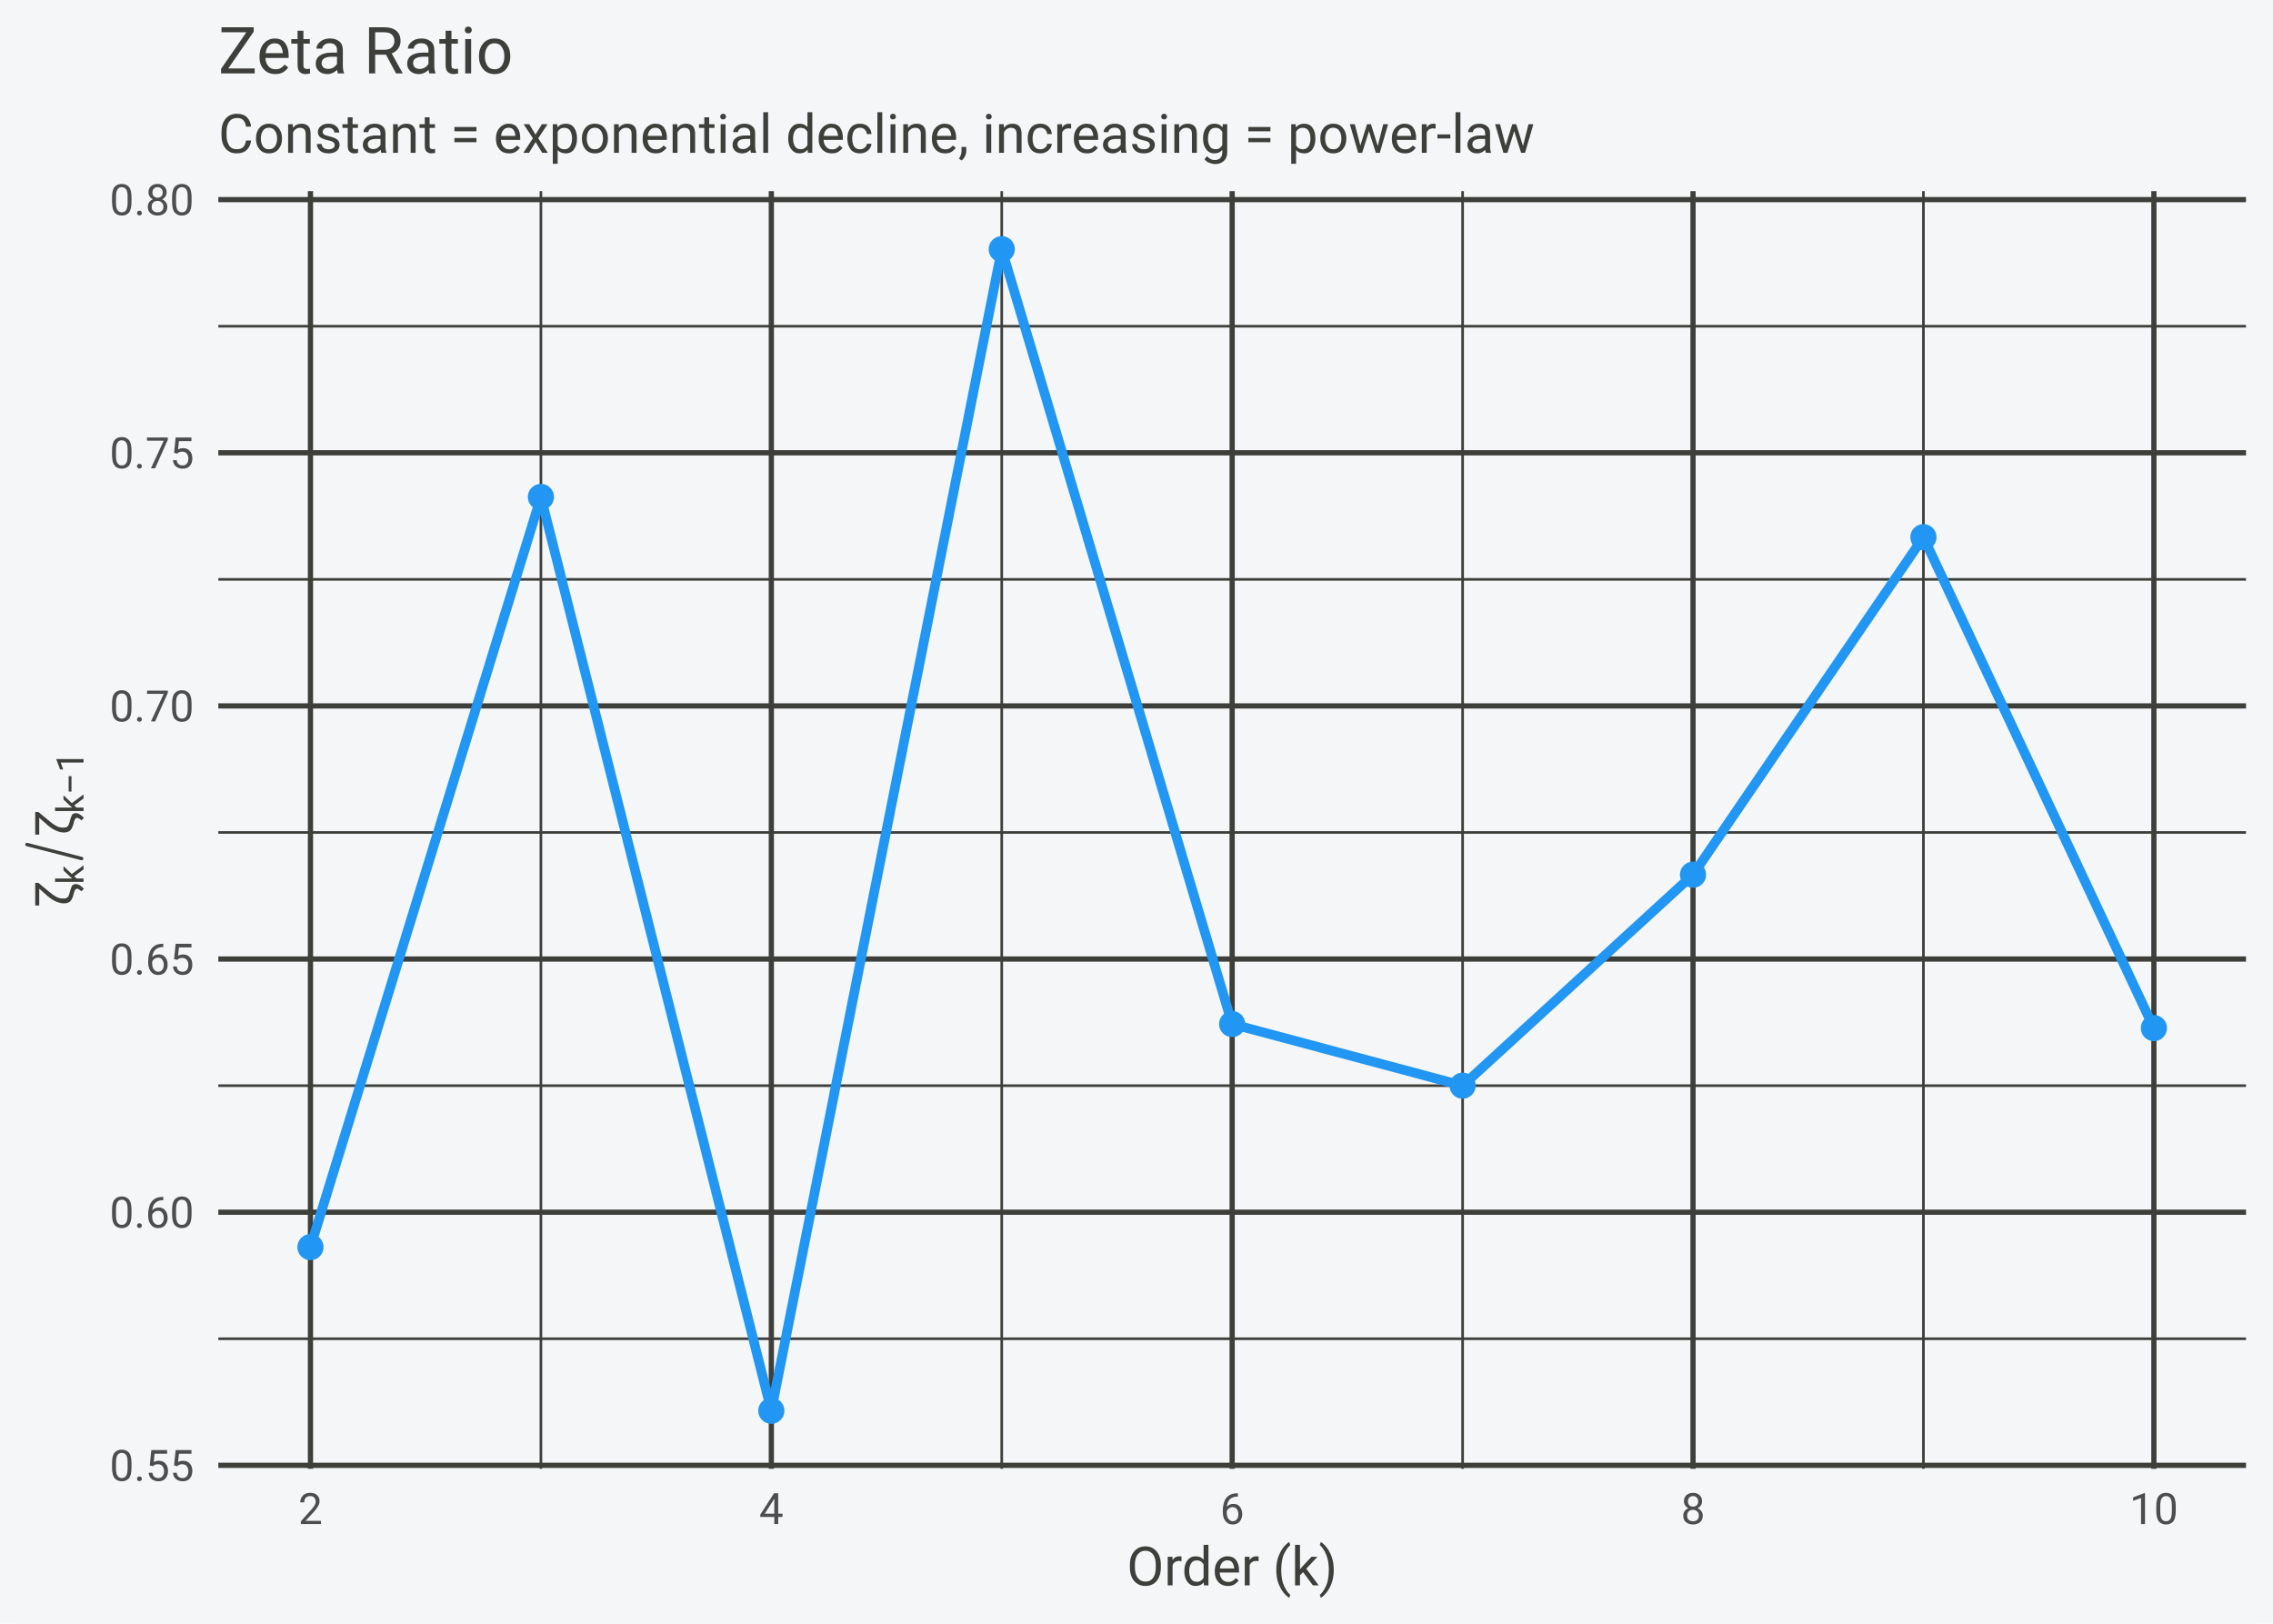
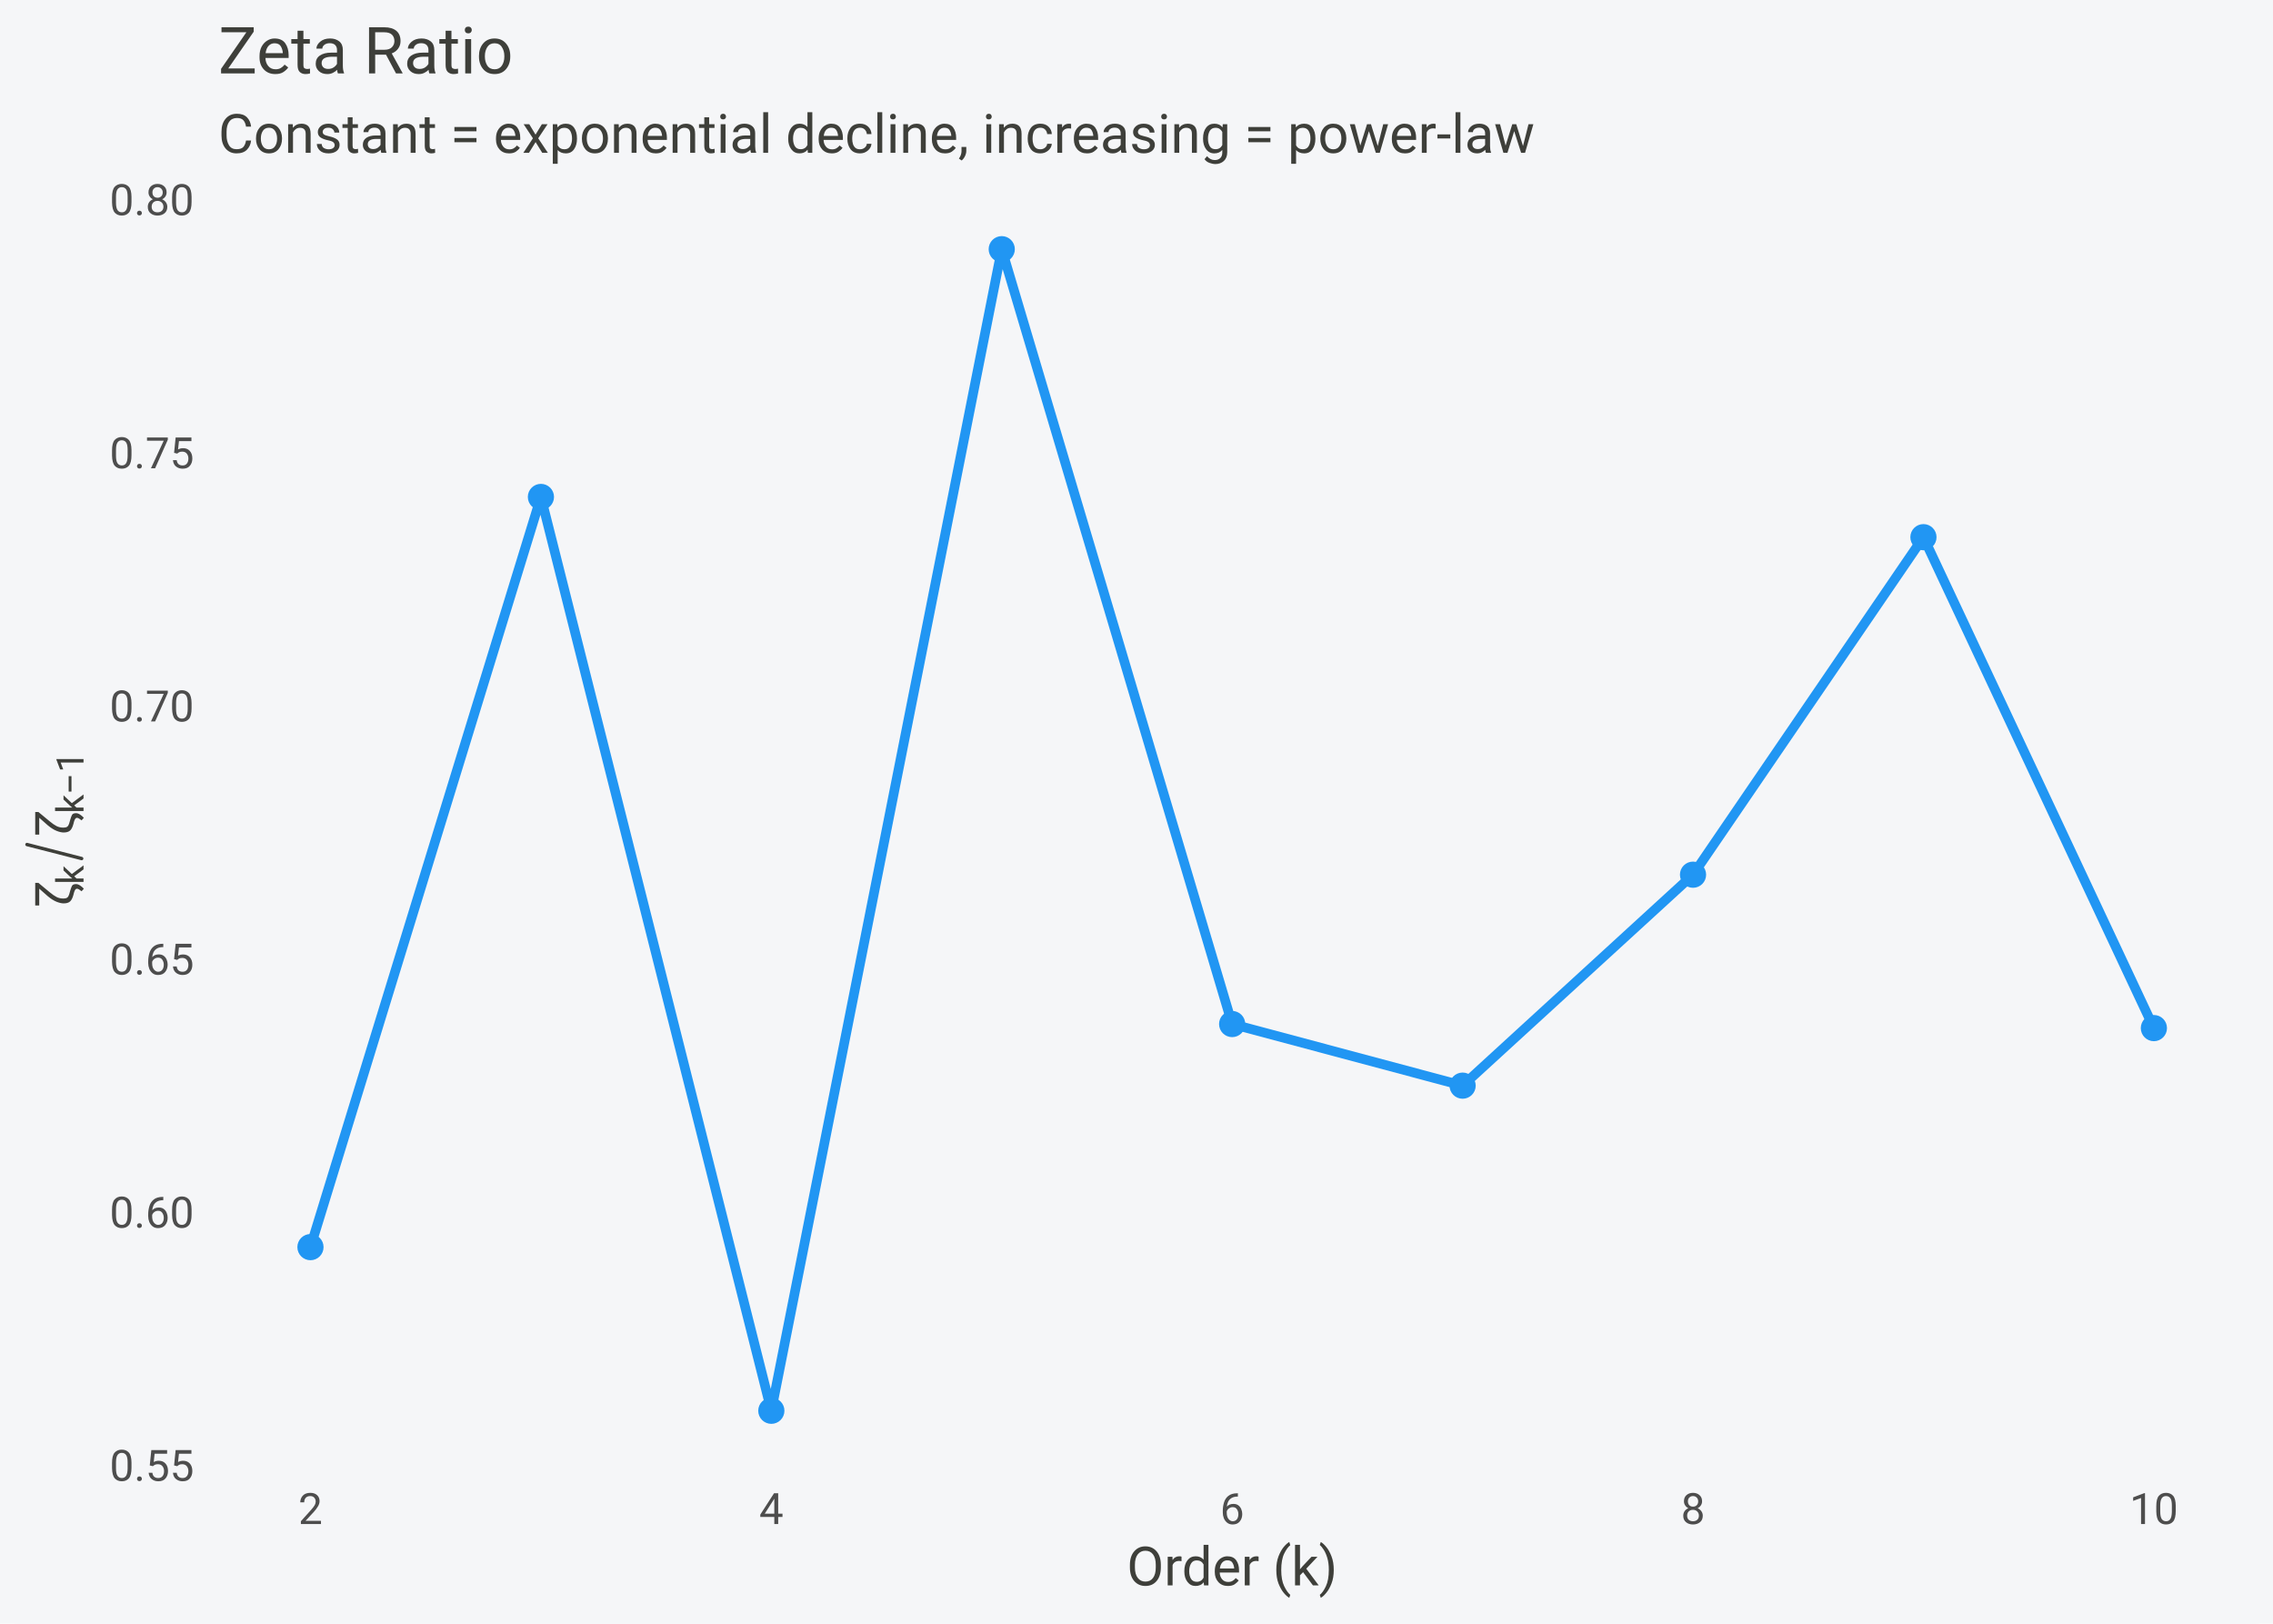
<svg xmlns="http://www.w3.org/2000/svg" width="504.00pt" height="360.00pt" viewBox="0 0 504.00 360.00">
  <g class="svglite">
    <defs>
      <style type="text/css">
    /* theme-aware-processed */
    .svglite line, .svglite polyline, .svglite polygon, .svglite path, .svglite circle {
      fill: none;
      stroke: #3E3F3A;
      stroke-linecap: round;
      stroke-linejoin: round;
      stroke-miterlimit: 10.00;
    }
    .svglite &gt; g &gt; rect {
      fill: none;
      stroke: #3E3F3A;
      stroke-linecap: round;
      stroke-linejoin: round;
      stroke-miterlimit: 10.00;
    }
    .svglite text {
      white-space: pre;
      fill: #3E3F3A;
    }
    .svglite g.glyphgroup path {
      fill: inherit;
      stroke: none;
    }
  </style>
    </defs>
    <rect width="100%" height="100%" style="stroke: none; fill: #F5F6F8;" />
    <defs>
      <clipPath id="cpMC4wMHw1MDQuMDB8MC4wMHwzNjAuMDA=">
        <rect x="0.00" y="0.00" width="504.00" height="360.00" />
      </clipPath>
    </defs>
    <g clip-path="url(#cpMC4wMHw1MDQuMDB8MC4wMHwzNjAuMDA=)">
      <rect rx="4" x="0" y="0.00" width="504.00" height="360.00" style="stroke-width: 1.16; stroke: none; fill: #F5F6F8;" />
    </g>
    <defs>
      <clipPath id="cpNDguNDF8NDk4LjAyfDQyLjM4fDMyNS42NQ==">
        <rect x="48.41" y="42.38" width="449.62" height="283.28" />
      </clipPath>
    </defs>
    <g clip-path="url(#cpNDguNDF8NDk4LjAyfDQyLjM4fDMyNS42NQ==)">
-       <polyline points="48.41,296.82 498.02,296.82 " style="stroke-width: 0.58; stroke: #3E3F3A; stroke-linecap: butt;" />
-       <polyline points="48.41,240.70 498.02,240.70 " style="stroke-width: 0.58; stroke: #3E3F3A; stroke-linecap: butt;" />
-       <polyline points="48.41,184.57 498.02,184.57 " style="stroke-width: 0.58; stroke: #3E3F3A; stroke-linecap: butt;" />
-       <polyline points="48.41,128.45 498.02,128.45 " style="stroke-width: 0.58; stroke: #3E3F3A; stroke-linecap: butt;" />
-       <polyline points="48.41,72.33 498.02,72.33 " style="stroke-width: 0.58; stroke: #3E3F3A; stroke-linecap: butt;" />
-       <polyline points="119.94,325.65 119.94,42.38 " style="stroke-width: 0.58; stroke: #3E3F3A; stroke-linecap: butt;" />
-       <polyline points="222.12,325.65 222.12,42.38 " style="stroke-width: 0.58; stroke: #3E3F3A; stroke-linecap: butt;" />
-       <polyline points="324.31,325.65 324.31,42.38 " style="stroke-width: 0.58; stroke: #3E3F3A; stroke-linecap: butt;" />
-       <polyline points="426.49,325.65 426.49,42.38 " style="stroke-width: 0.58; stroke: #3E3F3A; stroke-linecap: butt;" />
-       <polyline points="48.41,324.88 498.02,324.88 " style="stroke-width: 1.16; stroke: #3E3F3A; stroke-linecap: butt;" />
-       <polyline points="48.41,268.76 498.02,268.76 " style="stroke-width: 1.16; stroke: #3E3F3A; stroke-linecap: butt;" />
-       <polyline points="48.41,212.63 498.02,212.63 " style="stroke-width: 1.16; stroke: #3E3F3A; stroke-linecap: butt;" />
-       <polyline points="48.41,156.51 498.02,156.51 " style="stroke-width: 1.16; stroke: #3E3F3A; stroke-linecap: butt;" />
-       <polyline points="48.41,100.39 498.02,100.39 " style="stroke-width: 1.16; stroke: #3E3F3A; stroke-linecap: butt;" />
-       <polyline points="48.41,44.26 498.02,44.26 " style="stroke-width: 1.16; stroke: #3E3F3A; stroke-linecap: butt;" />
-       <polyline points="68.84,325.65 68.84,42.38 " style="stroke-width: 1.16; stroke: #3E3F3A; stroke-linecap: butt;" />
-       <polyline points="171.03,325.65 171.03,42.38 " style="stroke-width: 1.16; stroke: #3E3F3A; stroke-linecap: butt;" />
-       <polyline points="273.21,325.65 273.21,42.38 " style="stroke-width: 1.16; stroke: #3E3F3A; stroke-linecap: butt;" />
-       <polyline points="375.40,325.65 375.40,42.38 " style="stroke-width: 1.16; stroke: #3E3F3A; stroke-linecap: butt;" />
-       <polyline points="477.59,325.65 477.59,42.38 " style="stroke-width: 1.16; stroke: #3E3F3A; stroke-linecap: butt;" />
      <polyline points="68.84,276.50 119.94,110.18 171.03,312.78 222.12,55.25 273.21,227.04 324.31,240.70 375.40,193.93 426.49,119.10 477.59,227.94 " style="stroke-width: 2.13; stroke: #2196F3; stroke-linecap: butt;" />
      <circle cx="68.84" cy="276.50" r="2.52" style="stroke-width: 0.77; stroke: #2196F3; fill: #2196F3;" />
      <circle cx="119.94" cy="110.18" r="2.52" style="stroke-width: 0.77; stroke: #2196F3; fill: #2196F3;" />
      <circle cx="171.03" cy="312.78" r="2.52" style="stroke-width: 0.77; stroke: #2196F3; fill: #2196F3;" />
      <circle cx="222.12" cy="55.25" r="2.52" style="stroke-width: 0.77; stroke: #2196F3; fill: #2196F3;" />
      <circle cx="273.21" cy="227.04" r="2.52" style="stroke-width: 0.77; stroke: #2196F3; fill: #2196F3;" />
      <circle cx="324.31" cy="240.70" r="2.52" style="stroke-width: 0.77; stroke: #2196F3; fill: #2196F3;" />
      <circle cx="375.40" cy="193.93" r="2.52" style="stroke-width: 0.77; stroke: #2196F3; fill: #2196F3;" />
      <circle cx="426.49" cy="119.10" r="2.52" style="stroke-width: 0.77; stroke: #2196F3; fill: #2196F3;" />
      <circle cx="477.59" cy="227.94" r="2.52" style="stroke-width: 0.77; stroke: #2196F3; fill: #2196F3;" />
    </g>
    <g clip-path="url(#cpMC4wMHw1MDQuMDB8MC4wMHwzNjAuMDA=)">
      <text x="43.03" y="328.32" text-anchor="end" style="font-size: 9.60px;fill: #4D4D4D; font-family: &quot;Roboto&quot;, -apple-system, BlinkMacSystemFont, &quot;Segoe UI&quot;, system-ui, sans-serif;" textLength="18.66px" lengthAdjust="spacingAndGlyphs">0.55</text>
      <text x="43.03" y="272.19" text-anchor="end" style="font-size: 9.60px;fill: #4D4D4D; font-family: &quot;Roboto&quot;, -apple-system, BlinkMacSystemFont, &quot;Segoe UI&quot;, system-ui, sans-serif;" textLength="18.66px" lengthAdjust="spacingAndGlyphs">0.60</text>
      <text x="43.03" y="216.07" text-anchor="end" style="font-size: 9.60px;fill: #4D4D4D; font-family: &quot;Roboto&quot;, -apple-system, BlinkMacSystemFont, &quot;Segoe UI&quot;, system-ui, sans-serif;" textLength="18.66px" lengthAdjust="spacingAndGlyphs">0.65</text>
      <text x="43.03" y="159.95" text-anchor="end" style="font-size: 9.60px;fill: #4D4D4D; font-family: &quot;Roboto&quot;, -apple-system, BlinkMacSystemFont, &quot;Segoe UI&quot;, system-ui, sans-serif;" textLength="18.66px" lengthAdjust="spacingAndGlyphs">0.70</text>
      <text x="43.03" y="103.82" text-anchor="end" style="font-size: 9.60px;fill: #4D4D4D; font-family: &quot;Roboto&quot;, -apple-system, BlinkMacSystemFont, &quot;Segoe UI&quot;, system-ui, sans-serif;" textLength="18.66px" lengthAdjust="spacingAndGlyphs">0.75</text>
      <text x="43.03" y="47.70" text-anchor="end" style="font-size: 9.60px;fill: #4D4D4D; font-family: &quot;Roboto&quot;, -apple-system, BlinkMacSystemFont, &quot;Segoe UI&quot;, system-ui, sans-serif;" textLength="18.66px" lengthAdjust="spacingAndGlyphs">0.80</text>
      <text x="68.84" y="337.90" text-anchor="middle" style="font-size: 9.60px;fill: #4D4D4D; font-family: &quot;Roboto&quot;, -apple-system, BlinkMacSystemFont, &quot;Segoe UI&quot;, system-ui, sans-serif;" textLength="5.33px" lengthAdjust="spacingAndGlyphs">2</text>
      <text x="171.03" y="337.90" text-anchor="middle" style="font-size: 9.60px;fill: #4D4D4D; font-family: &quot;Roboto&quot;, -apple-system, BlinkMacSystemFont, &quot;Segoe UI&quot;, system-ui, sans-serif;" textLength="5.33px" lengthAdjust="spacingAndGlyphs">4</text>
      <text x="273.21" y="337.90" text-anchor="middle" style="font-size: 9.60px;fill: #4D4D4D; font-family: &quot;Roboto&quot;, -apple-system, BlinkMacSystemFont, &quot;Segoe UI&quot;, system-ui, sans-serif;" textLength="5.33px" lengthAdjust="spacingAndGlyphs">6</text>
      <text x="375.40" y="337.90" text-anchor="middle" style="font-size: 9.60px;fill: #4D4D4D; font-family: &quot;Roboto&quot;, -apple-system, BlinkMacSystemFont, &quot;Segoe UI&quot;, system-ui, sans-serif;" textLength="5.33px" lengthAdjust="spacingAndGlyphs">8</text>
      <text x="477.59" y="337.90" text-anchor="middle" style="font-size: 9.60px;fill: #4D4D4D; font-family: &quot;Roboto&quot;, -apple-system, BlinkMacSystemFont, &quot;Segoe UI&quot;, system-ui, sans-serif;" textLength="10.66px" lengthAdjust="spacingAndGlyphs">10</text>
      <text x="273.21" y="351.50" text-anchor="middle" style="font-size: 12.00px; font-family: &quot;Roboto&quot;, -apple-system, BlinkMacSystemFont, &quot;Segoe UI&quot;, system-ui, sans-serif;" textLength="48.00px" lengthAdjust="spacingAndGlyphs">Order (k)</text>
      <text transform="translate(16.34,201.40) rotate(-90)" style="font-size: 12.00px; font-family: &quot;Roboto&quot;, -apple-system, BlinkMacSystemFont, &quot;Segoe UI&quot;, system-ui, sans-serif;" textLength="5.30px" lengthAdjust="spacingAndGlyphs">ζ</text>
      <text transform="translate(18.52,196.11) rotate(-90)" style="font-size: 8.40px; font-family: &quot;Roboto&quot;, -apple-system, BlinkMacSystemFont, &quot;Segoe UI&quot;, system-ui, sans-serif;" textLength="4.20px" lengthAdjust="spacingAndGlyphs">k</text>
      <polyline points="18.11,190.35 5.98,187.24 " style="stroke-width: 0.75;" />
      <text transform="translate(16.34,185.68) rotate(-90)" style="font-size: 12.00px; font-family: &quot;Roboto&quot;, -apple-system, BlinkMacSystemFont, &quot;Segoe UI&quot;, system-ui, sans-serif;" textLength="5.30px" lengthAdjust="spacingAndGlyphs">ζ</text>
      <text transform="translate(18.52,180.39) rotate(-90)" style="font-size: 8.40px; font-family: &quot;Roboto&quot;, -apple-system, BlinkMacSystemFont, &quot;Segoe UI&quot;, system-ui, sans-serif;" textLength="4.20px" lengthAdjust="spacingAndGlyphs">k</text>
      <text transform="translate(18.52,176.19) rotate(-90)" style="font-size: 8.40px; font-family: &quot;Roboto&quot;, -apple-system, BlinkMacSystemFont, &quot;Segoe UI&quot;, system-ui, sans-serif;" textLength="4.91px" lengthAdjust="spacingAndGlyphs">−</text>
      <text transform="translate(18.52,171.30) rotate(-90)" style="font-size: 8.40px; font-family: &quot;Roboto&quot;, -apple-system, BlinkMacSystemFont, &quot;Segoe UI&quot;, system-ui, sans-serif;" textLength="4.67px" lengthAdjust="spacingAndGlyphs">1</text>
      <text x="48.41" y="33.88" style="font-size: 12.00px; font-family: &quot;Roboto&quot;, -apple-system, BlinkMacSystemFont, &quot;Segoe UI&quot;, system-ui, sans-serif;" textLength="294.16px" lengthAdjust="spacingAndGlyphs">Constant = exponential decline, increasing = power-law</text>
      <text x="48.41" y="16.28" style="font-size: 14.40px; font-family: &quot;Roboto&quot;, -apple-system, BlinkMacSystemFont, &quot;Segoe UI&quot;, system-ui, sans-serif;" textLength="66.39px" lengthAdjust="spacingAndGlyphs">Zeta Ratio</text>
    </g>
  </g>
</svg>
